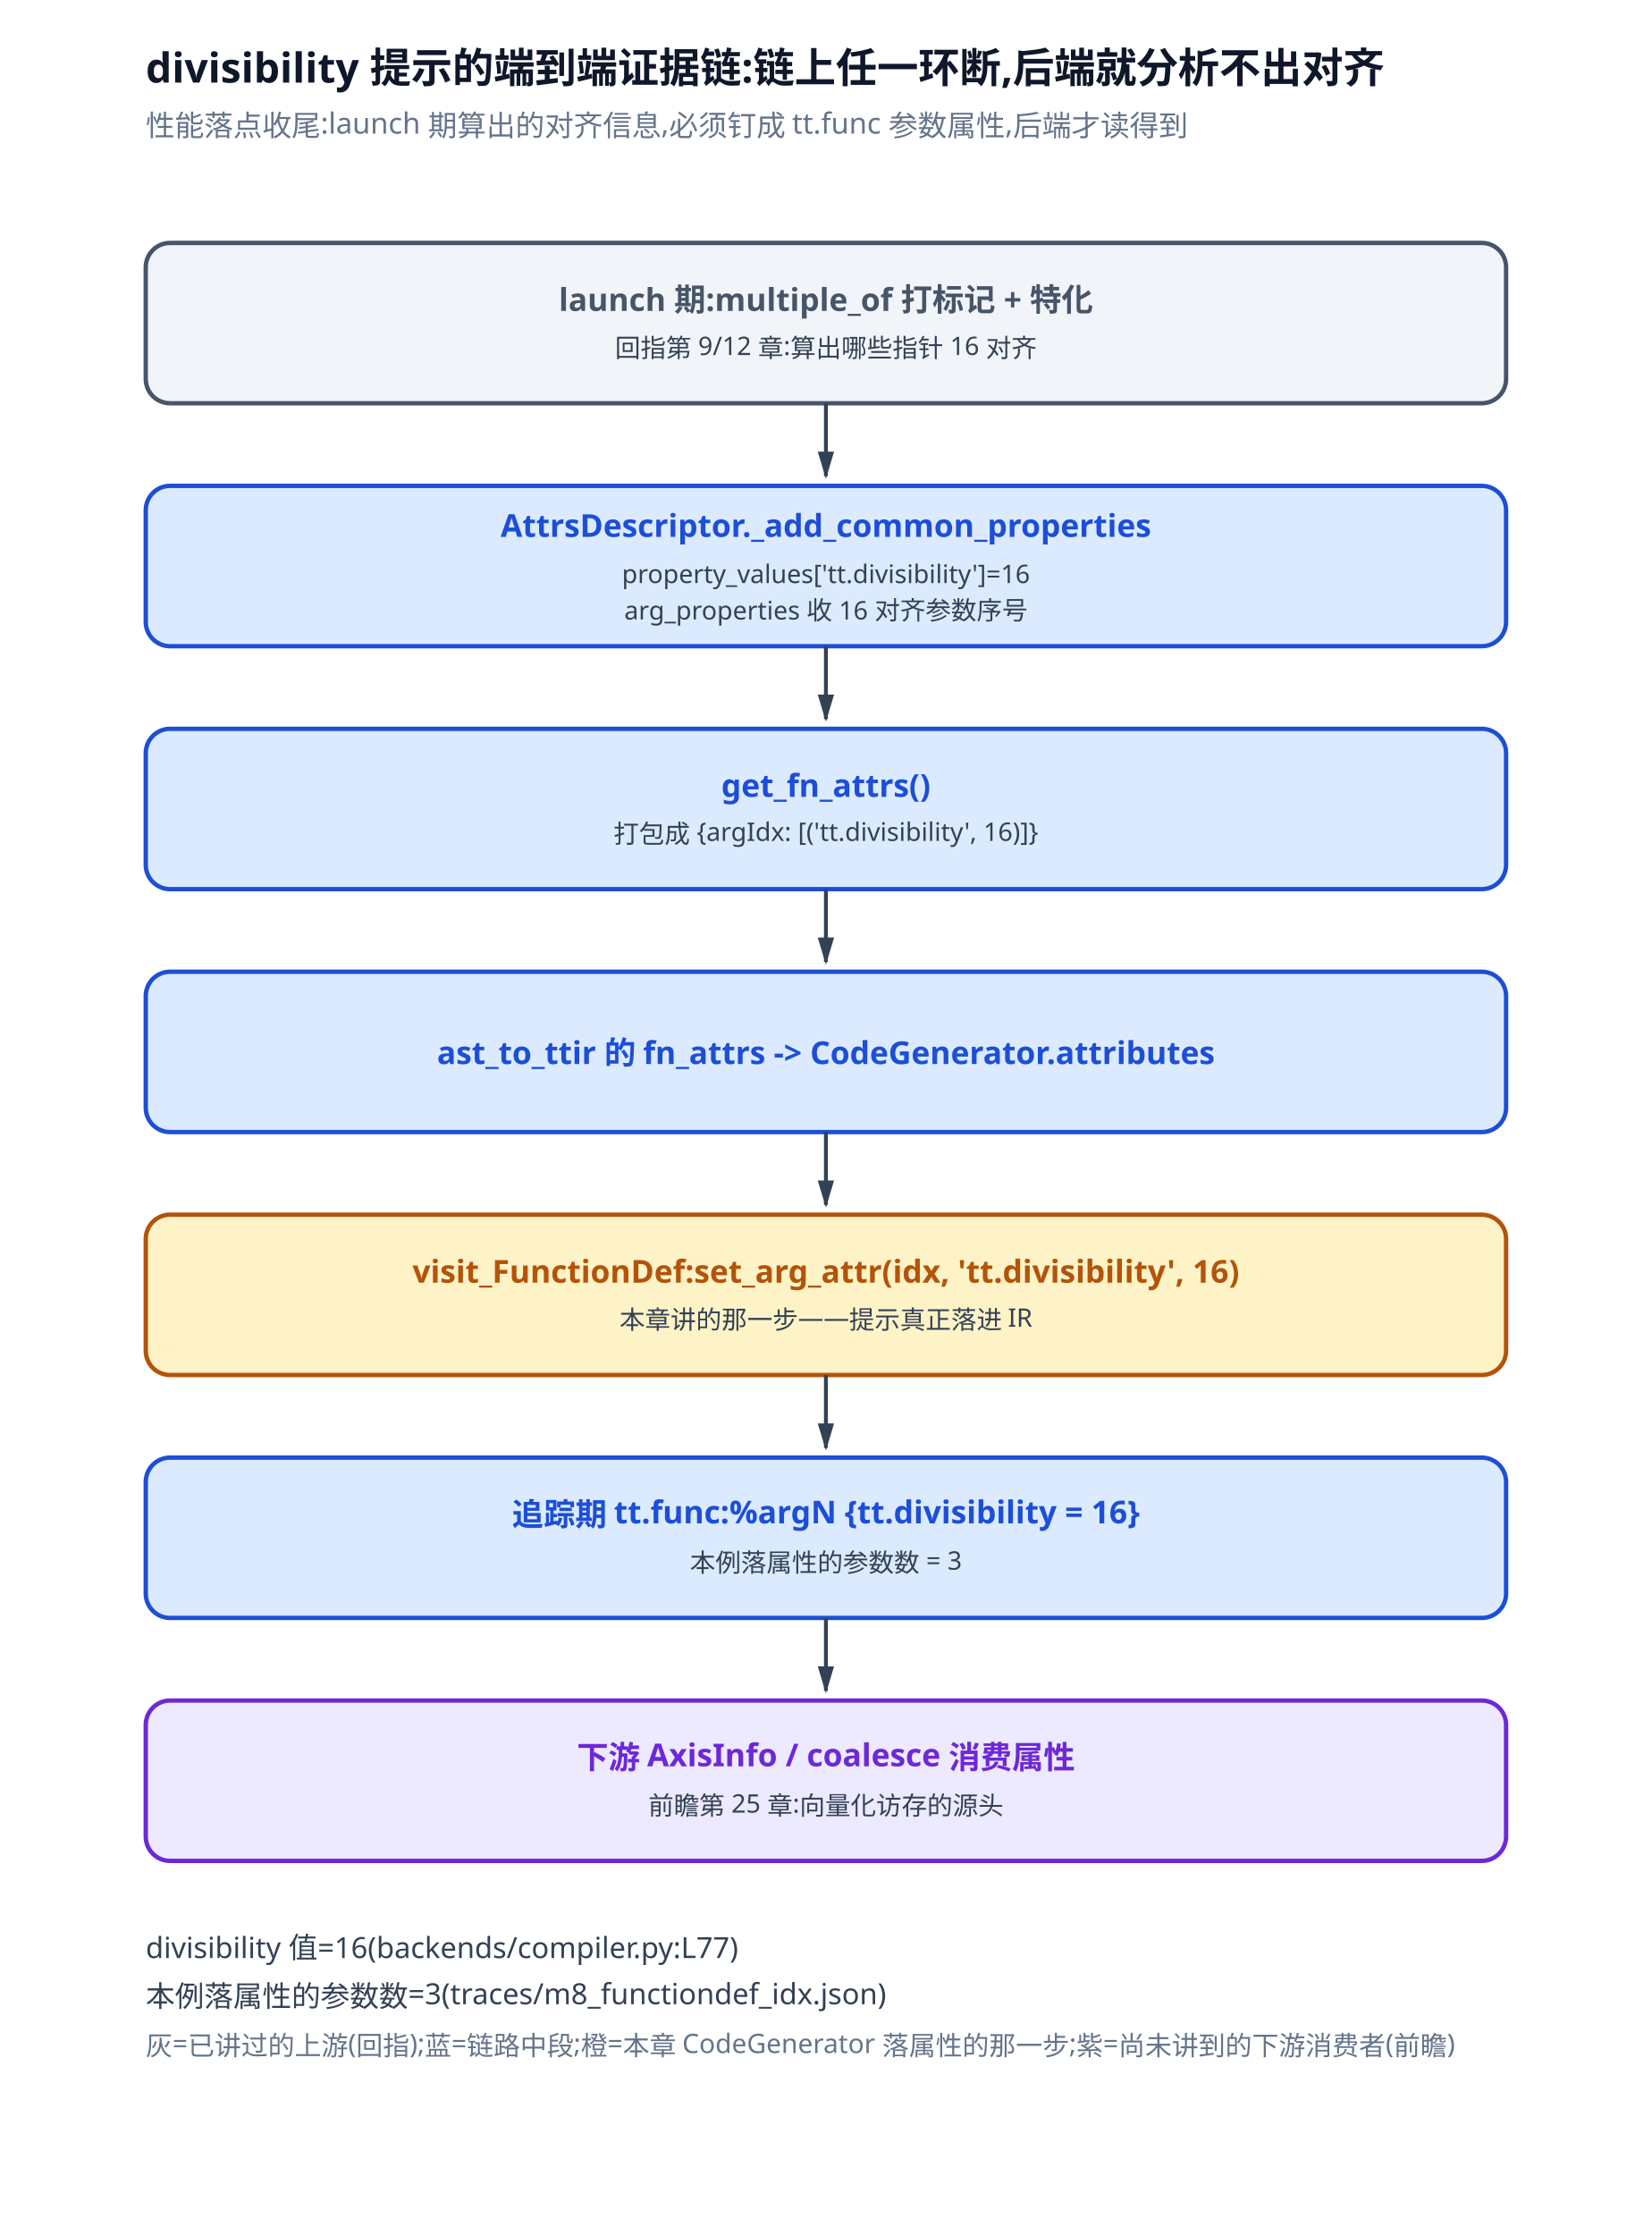
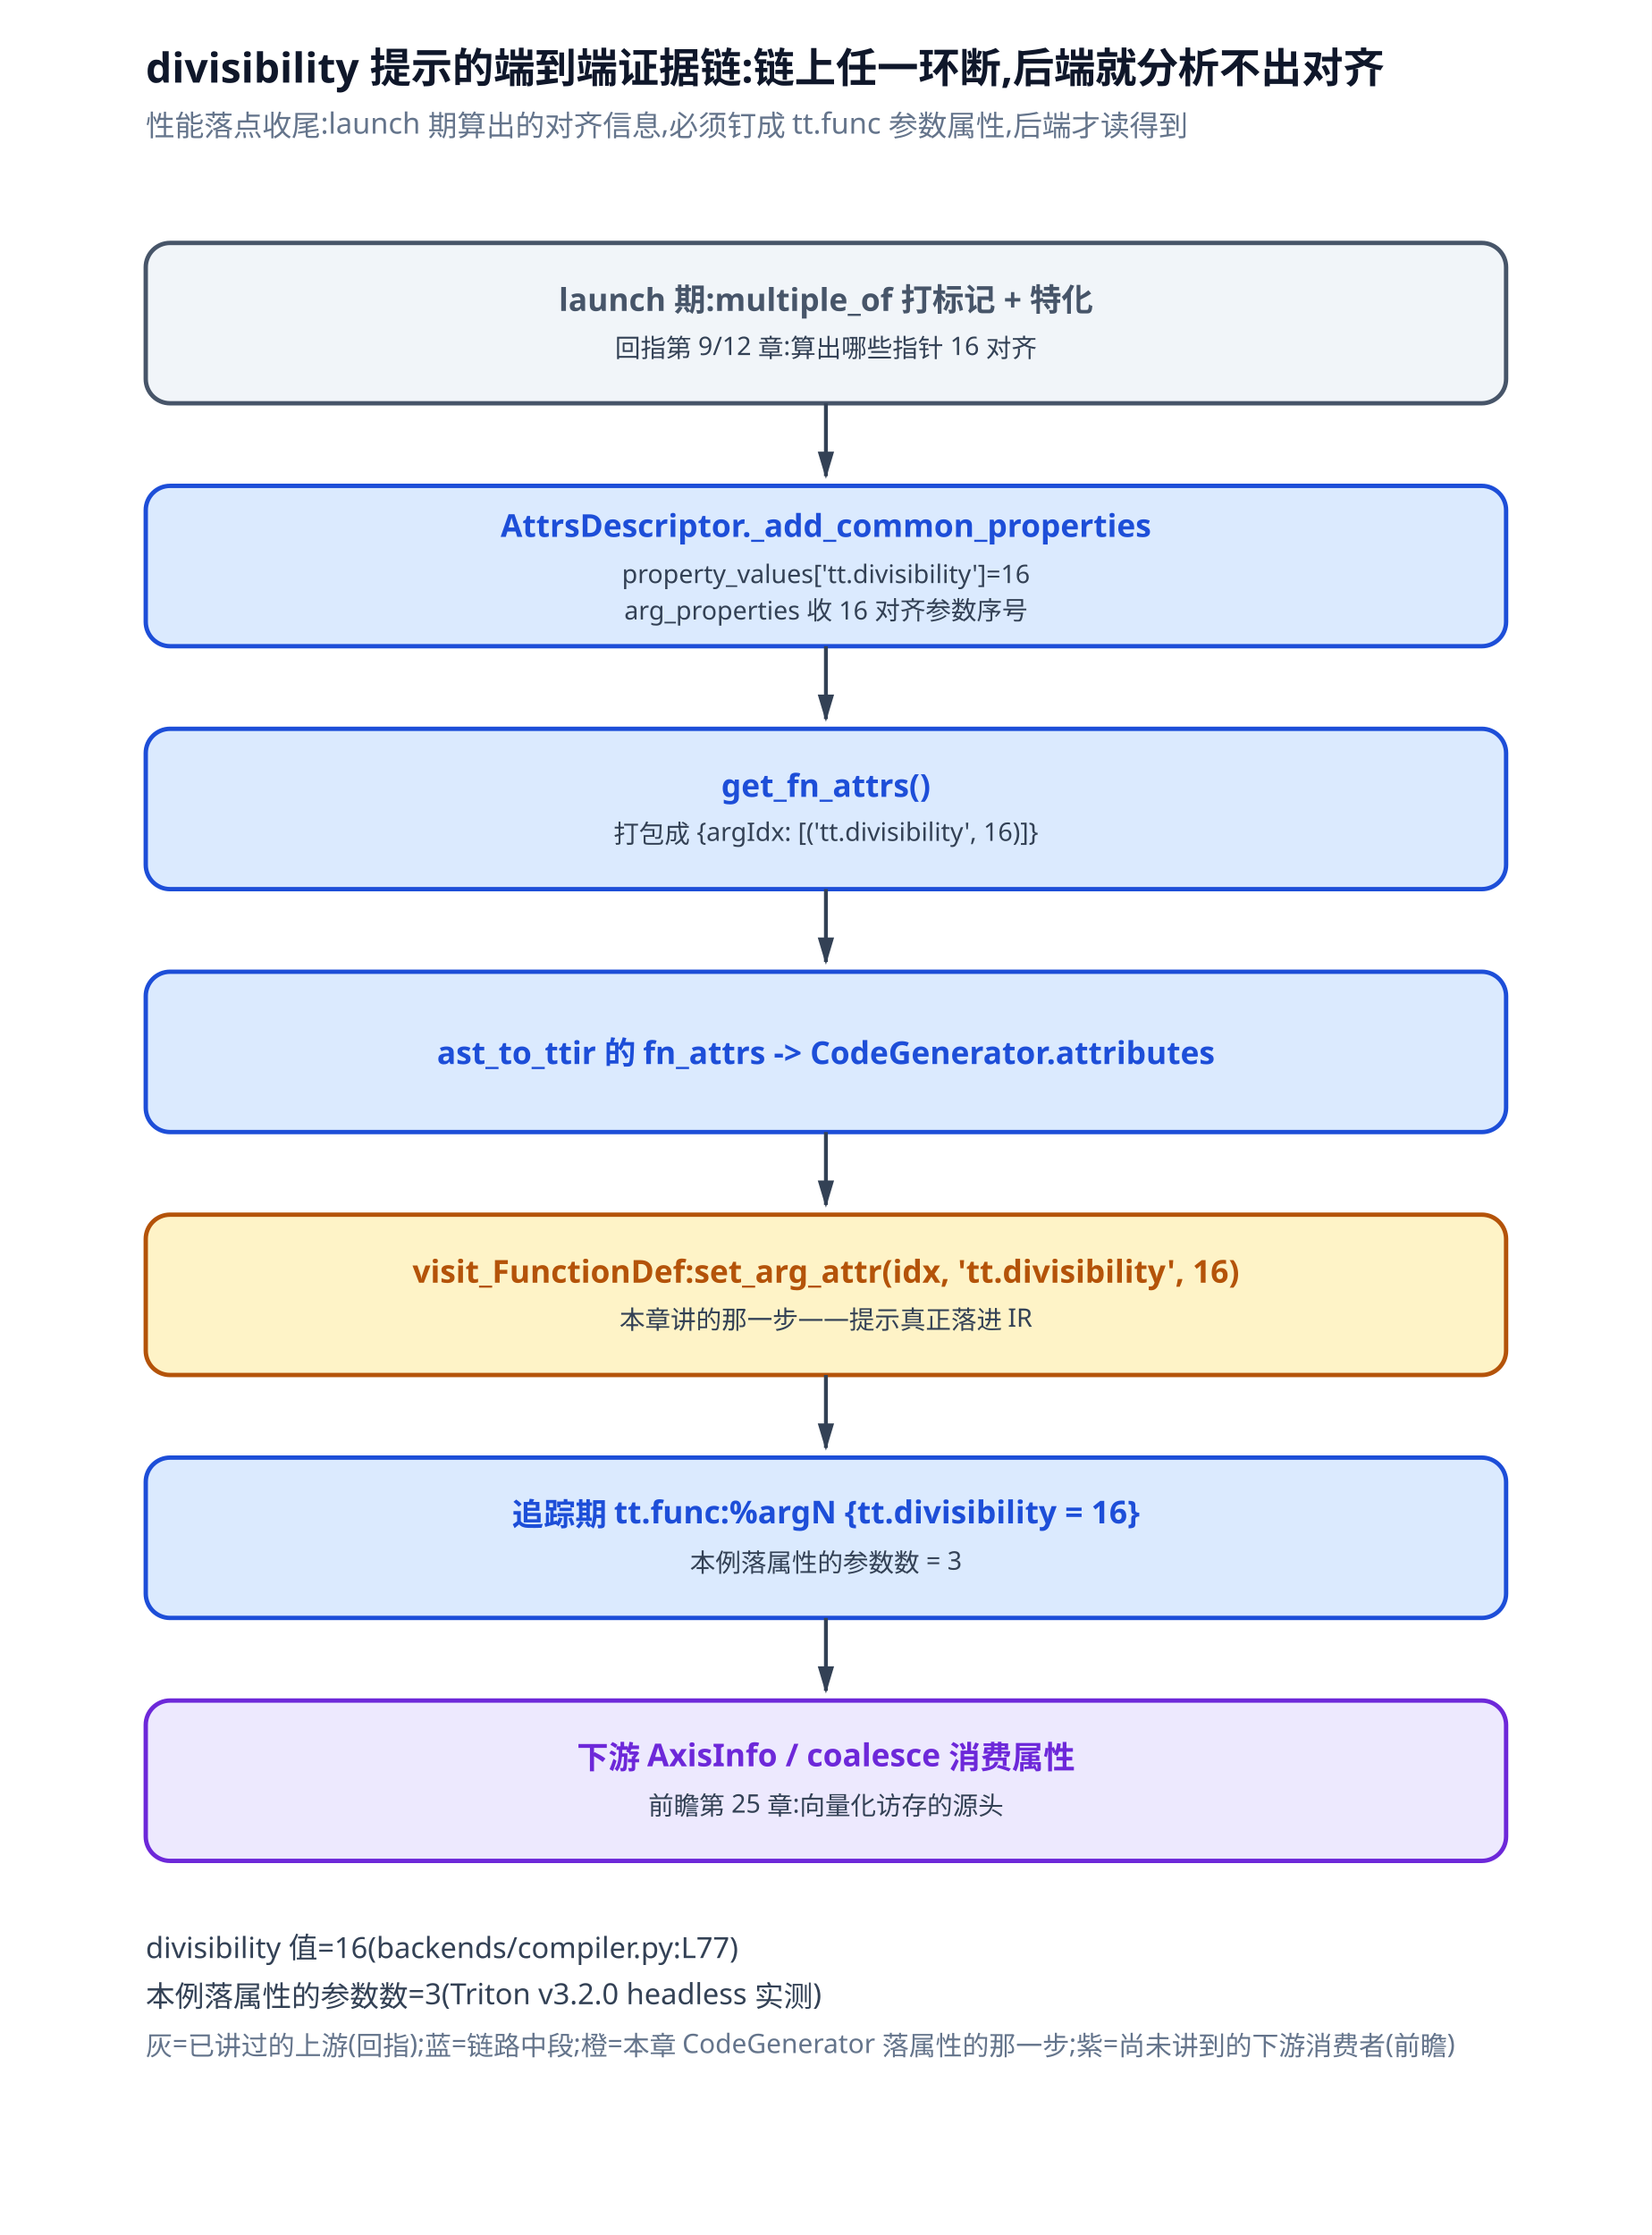
<svg xmlns="http://www.w3.org/2000/svg" viewBox="0 0 680 920">
  <defs>
    <marker id="a" viewBox="0 0 10 6" refX="9" refY="3" markerWidth="7" markerHeight="5" orient="auto">
      <path d="M0,0 L10,3 L0,6 Z" fill="#334155" />
    </marker>
  </defs>
  <rect width="680" height="920" fill="white" />
  <text x="60" y="34" font-family="sans-serif" font-size="17" font-weight="bold" fill="#0f172a">divisibility 提示的端到端证据链:链上任一环断,后端就分析不出对齐</text>
  <text x="60" y="56" font-family="sans-serif" font-size="12" fill="#64748b">性能落点收尾:launch 期算出的对齐信息,必须钉成 tt.func 参数属性,后端才读得到</text>
  <rect x="60.0" y="100" width="560" height="66" rx="10" fill="#f1f5f9" stroke="#475569" stroke-width="1.8" />
  <text x="340.0" y="128.0" text-anchor="middle" font-family="sans-serif" font-size="13" font-weight="bold" fill="#475569">launch 期:multiple_of 打标记 + 特化</text>
  <text x="340.0" y="147.0" text-anchor="middle" font-family="sans-serif" font-size="10.5" fill="#334155">回指第 9/12 章:算出哪些指针 16 对齐</text>
  <line x1="340.0" y1="166" x2="340.0" y2="196" stroke="#334155" stroke-width="1.6" marker-end="url(#a)" />
  <rect x="60.0" y="200" width="560" height="66" rx="10" fill="#dbeafe" stroke="#1d4ed8" stroke-width="1.8" />
  <text x="340.0" y="221.0" text-anchor="middle" font-family="sans-serif" font-size="13" font-weight="bold" fill="#1d4ed8">AttrsDescriptor._add_common_properties</text>
  <text x="340.0" y="240.0" text-anchor="middle" font-family="sans-serif" font-size="10.5" fill="#334155">property_values['tt.divisibility']=16</text>
  <text x="340.0" y="255.0" text-anchor="middle" font-family="sans-serif" font-size="10.5" fill="#334155">arg_properties 收 16 对齐参数序号</text>
  <line x1="340.0" y1="266" x2="340.0" y2="296" stroke="#334155" stroke-width="1.6" marker-end="url(#a)" />
  <rect x="60.0" y="300" width="560" height="66" rx="10" fill="#dbeafe" stroke="#1d4ed8" stroke-width="1.8" />
  <text x="340.0" y="328.0" text-anchor="middle" font-family="sans-serif" font-size="13" font-weight="bold" fill="#1d4ed8">get_fn_attrs()</text>
  <text x="340.0" y="347.0" text-anchor="middle" font-family="sans-serif" font-size="10.5" fill="#334155">打包成 {argIdx: [('tt.divisibility', 16)]}</text>
  <line x1="340.0" y1="366" x2="340.0" y2="396" stroke="#334155" stroke-width="1.6" marker-end="url(#a)" />
  <rect x="60.0" y="400" width="560" height="66" rx="10" fill="#dbeafe" stroke="#1d4ed8" stroke-width="1.8" />
  <text x="340.0" y="438.0" text-anchor="middle" font-family="sans-serif" font-size="13" font-weight="bold" fill="#1d4ed8">ast_to_ttir 的 fn_attrs -&gt; CodeGenerator.attributes</text>
  <line x1="340.0" y1="466" x2="340.0" y2="496" stroke="#334155" stroke-width="1.6" marker-end="url(#a)" />
  <rect x="60.0" y="500" width="560" height="66" rx="10" fill="#fef3c7" stroke="#b45309" stroke-width="1.8" />
  <text x="340.0" y="528.0" text-anchor="middle" font-family="sans-serif" font-size="13" font-weight="bold" fill="#b45309">visit_FunctionDef:set_arg_attr(idx, 'tt.divisibility', 16)</text>
  <text x="340.0" y="547.0" text-anchor="middle" font-family="sans-serif" font-size="10.5" fill="#334155">本章讲的那一步——提示真正落进 IR</text>
  <line x1="340.0" y1="566" x2="340.0" y2="596" stroke="#334155" stroke-width="1.6" marker-end="url(#a)" />
  <rect x="60.0" y="600" width="560" height="66" rx="10" fill="#dbeafe" stroke="#1d4ed8" stroke-width="1.8" />
  <text x="340.0" y="628.0" text-anchor="middle" font-family="sans-serif" font-size="13" font-weight="bold" fill="#1d4ed8">追踪期 tt.func:%argN {tt.divisibility = 16}</text>
  <text x="340.0" y="647.0" text-anchor="middle" font-family="sans-serif" font-size="10.5" fill="#334155">本例落属性的参数数 = 3</text>
  <line x1="340.0" y1="666" x2="340.0" y2="696" stroke="#334155" stroke-width="1.6" marker-end="url(#a)" />
  <rect x="60.0" y="700" width="560" height="66" rx="10" fill="#ede9fe" stroke="#6d28d9" stroke-width="1.8" />
  <text x="340.0" y="728.0" text-anchor="middle" font-family="sans-serif" font-size="13" font-weight="bold" fill="#6d28d9">下游 AxisInfo / coalesce 消费属性</text>
  <text x="340.0" y="747.0" text-anchor="middle" font-family="sans-serif" font-size="10.5" fill="#334155">前瞻第 25 章:向量化访存的源头</text>
  <text x="60" y="806" font-family="sans-serif" font-size="12" fill="#334155">divisibility 值=16(backends/compiler.py:L77)</text>
-   <text x="60" y="826" font-family="sans-serif" font-size="12" fill="#334155">本例落属性的参数数=3(traces/m8_functiondef_idx.json)</text>
+   <text x="60" y="826" font-family="sans-serif" font-size="12" fill="#334155">本例落属性的参数数=3(Triton v3.2.0 headless 实测)</text>
  <text x="60" y="846" font-family="sans-serif" font-size="11" fill="#64748b">灰=已讲过的上游(回指);蓝=链路中段;橙=本章 CodeGenerator 落属性的那一步;紫=尚未讲到的下游消费者(前瞻)</text>
</svg>
